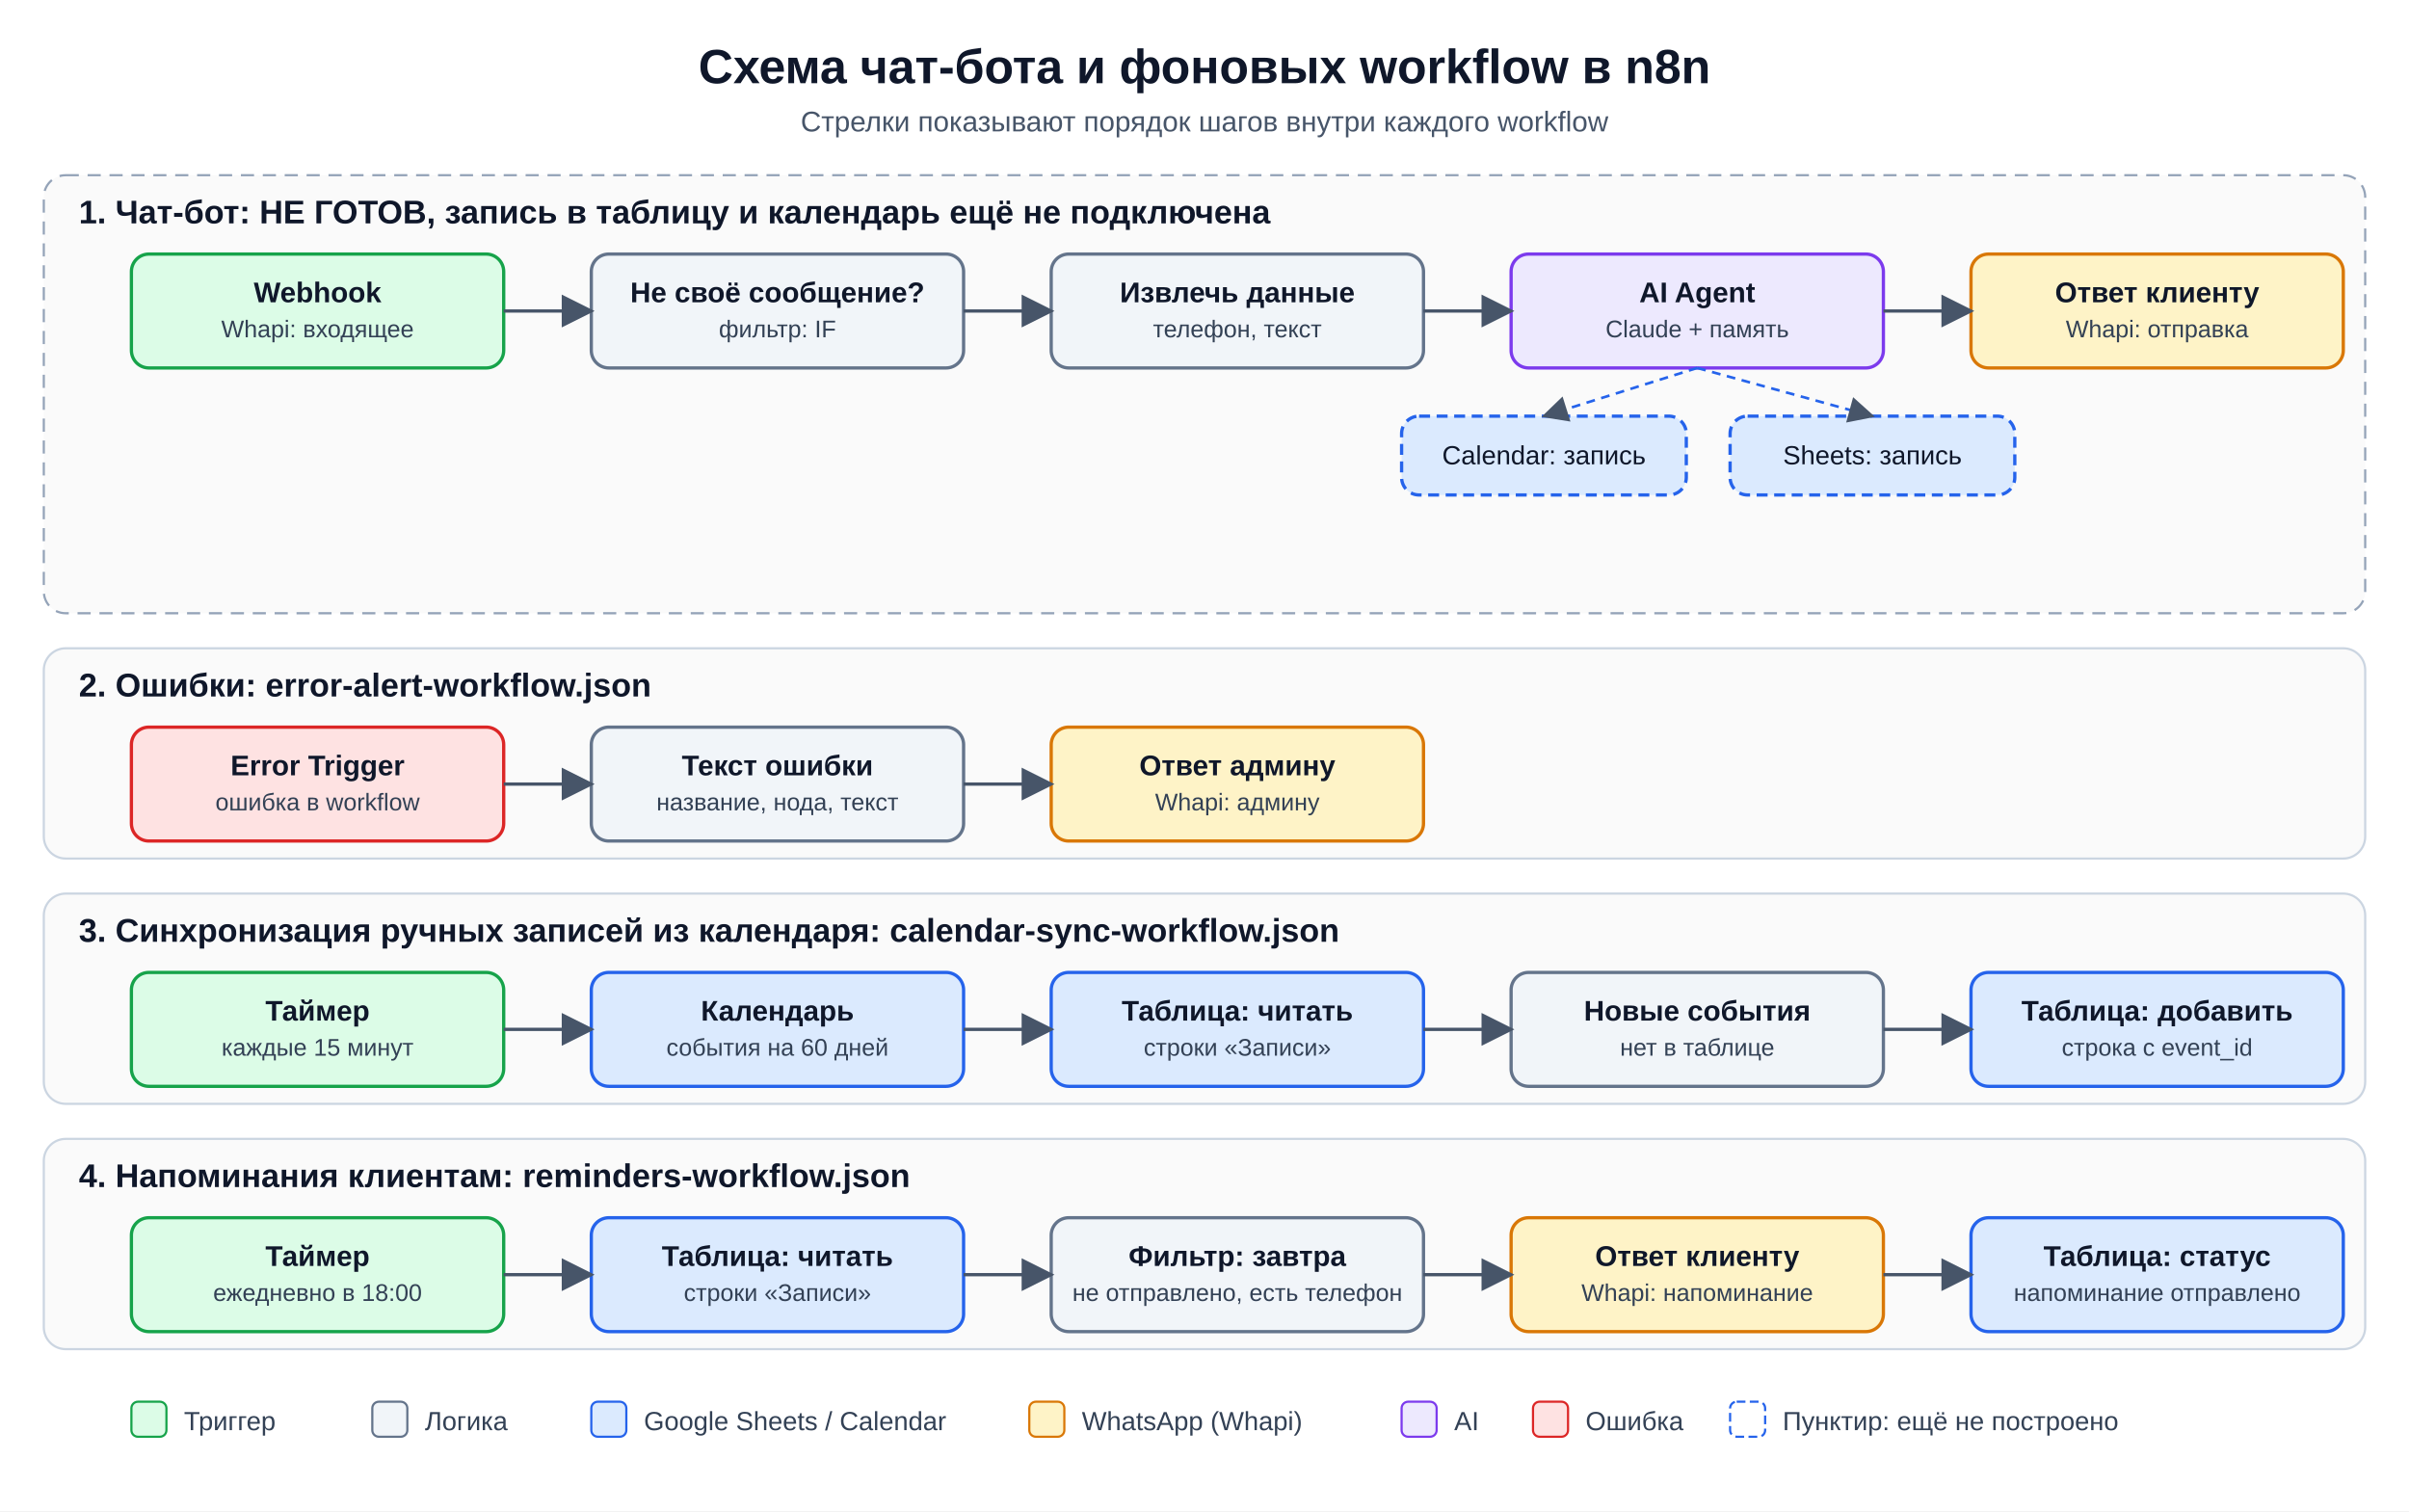
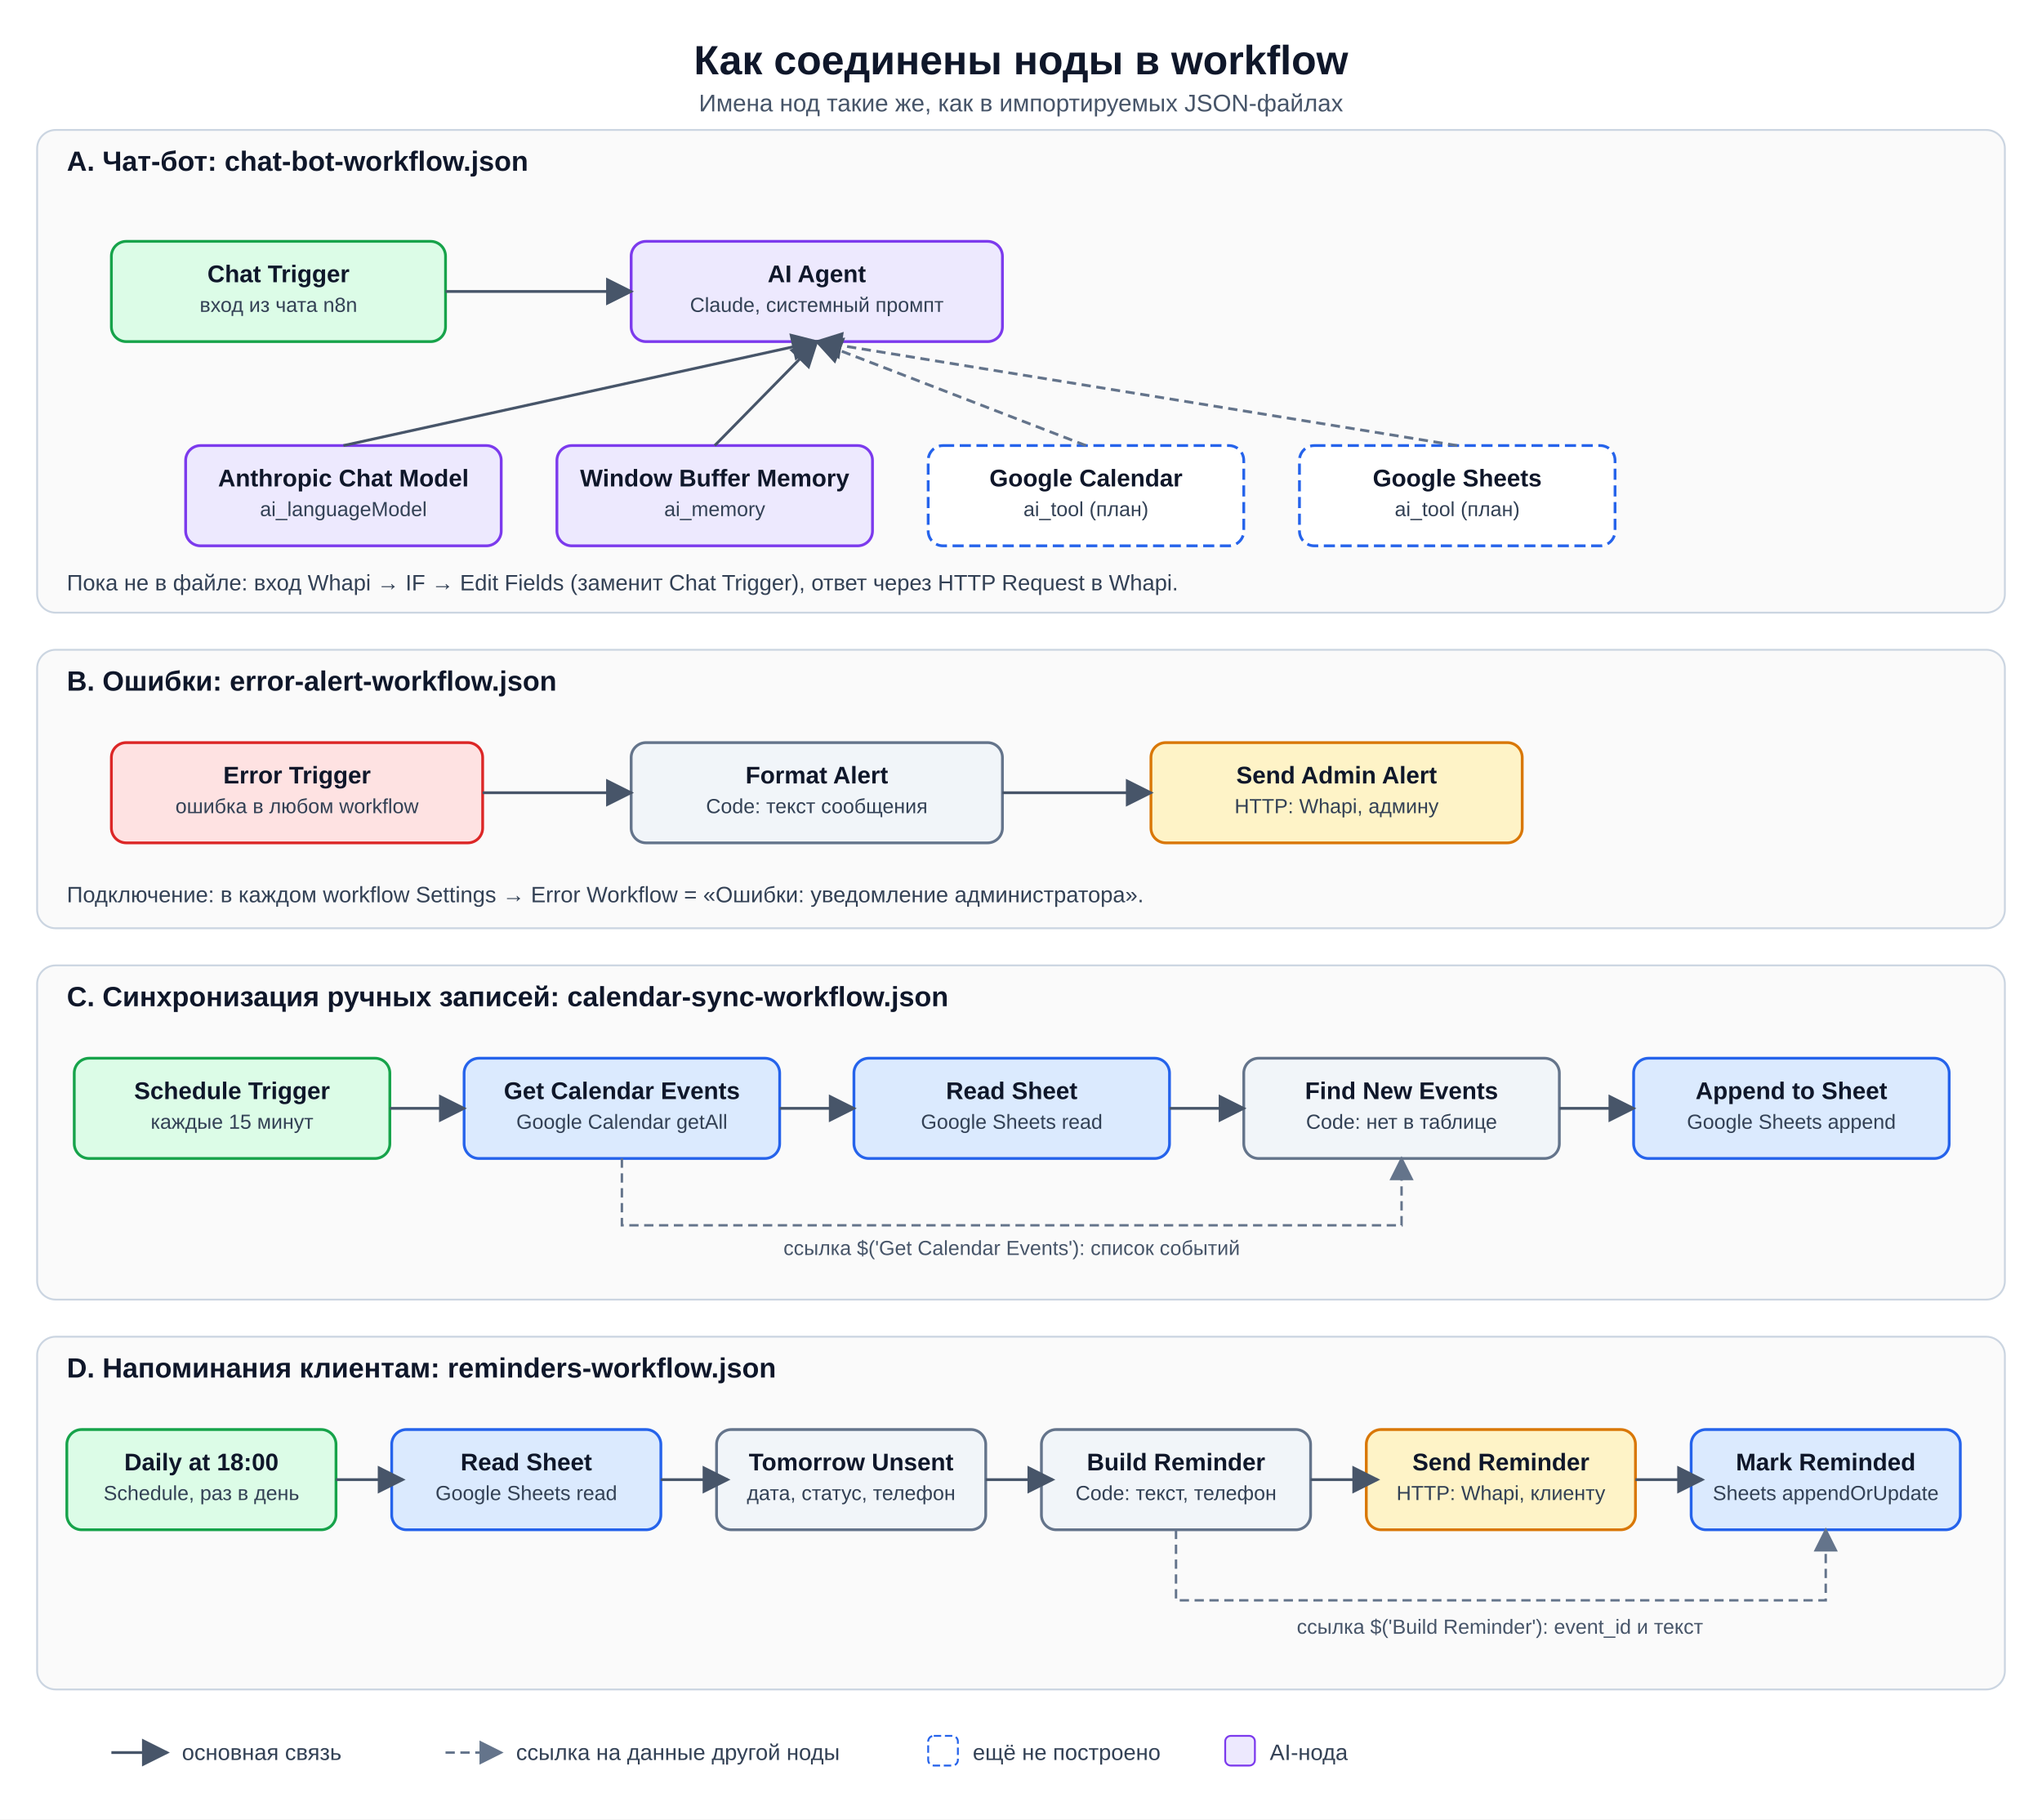
- <svg xmlns="http://www.w3.org/2000/svg" width="1100" height="690" viewBox="0 0 1100 690" font-family="Arial, Helvetica, sans-serif">
+ <svg xmlns="http://www.w3.org/2000/svg" width="1100" height="980" viewBox="0 0 1100 980" font-family="Arial, Helvetica, sans-serif">
  <defs>
    <marker id="arr" markerWidth="10" markerHeight="10" refX="9" refY="5" orient="auto">
      <path d="M0,0 L10,5 L0,10 z" fill="#475569" />
    </marker>
+     <marker id="ref" markerWidth="10" markerHeight="10" refX="9" refY="5" orient="auto">
+       <path d="M0,0 L10,5 L0,10 z" fill="#64748B" />
+     </marker>
  </defs>
-   <rect width="1100" height="690" fill="#FFFFFF" />
-   <text x="550" y="38" text-anchor="middle" font-size="22" font-weight="bold" fill="#0F172A">Схема чат-бота и фоновых workflow в n8n</text>
-   <text x="550" y="60" text-anchor="middle" font-size="13" fill="#475569">Стрелки показывают порядок шагов внутри каждого workflow</text>
-   <rect x="20" y="80" width="1060" height="200" rx="10" fill="#FAFAFA" stroke="#94A3B8" stroke-dasharray="6 4" />
-   <text x="36" y="102" font-size="15" font-weight="bold" fill="#0F172A">1. Чат-бот: НЕ ГОТОВ, запись в таблицу и календарь ещё не подключена</text>
-   <rect x="20" y="296" width="1060" height="96" rx="10" fill="#FAFAFA" stroke="#CBD5E1" />
-   <text x="36" y="318" font-size="15" font-weight="bold" fill="#0F172A">2. Ошибки: error-alert-workflow.json</text>
-   <rect x="20" y="408" width="1060" height="96" rx="10" fill="#FAFAFA" stroke="#CBD5E1" />
-   <text x="36" y="430" font-size="15" font-weight="bold" fill="#0F172A">3. Синхронизация ручных записей из календаря: calendar-sync-workflow.json</text>
-   <rect x="20" y="520" width="1060" height="96" rx="10" fill="#FAFAFA" stroke="#CBD5E1" />
-   <text x="36" y="542" font-size="15" font-weight="bold" fill="#0F172A">4. Напоминания клиентам: reminders-workflow.json</text>
-   <rect x="60" y="116" width="170" height="52" rx="8" fill="#DCFCE7" stroke="#16A34A" stroke-width="1.5" />
-   <text x="145" y="138" text-anchor="middle" font-size="13" font-weight="bold" fill="#0F172A">Webhook</text>
-   <text x="145" y="154" text-anchor="middle" font-size="11" fill="#334155">Whapi: входящее</text>
-   <rect x="270" y="116" width="170" height="52" rx="8" fill="#F1F5F9" stroke="#64748B" stroke-width="1.5" />
-   <text x="355" y="138" text-anchor="middle" font-size="13" font-weight="bold" fill="#0F172A">Не своё сообщение?</text>
-   <text x="355" y="154" text-anchor="middle" font-size="11" fill="#334155">фильтр: IF</text>
-   <rect x="480" y="116" width="170" height="52" rx="8" fill="#F1F5F9" stroke="#64748B" stroke-width="1.5" />
-   <text x="565" y="138" text-anchor="middle" font-size="13" font-weight="bold" fill="#0F172A">Извлечь данные</text>
-   <text x="565" y="154" text-anchor="middle" font-size="11" fill="#334155">телефон, текст</text>
-   <rect x="690" y="116" width="170" height="52" rx="8" fill="#EDE9FE" stroke="#7C3AED" stroke-width="1.5" />
-   <text x="775" y="138" text-anchor="middle" font-size="13" font-weight="bold" fill="#0F172A">AI Agent</text>
-   <text x="775" y="154" text-anchor="middle" font-size="11" fill="#334155">Claude + память</text>
-   <rect x="900" y="116" width="170" height="52" rx="8" fill="#FEF3C7" stroke="#D97706" stroke-width="1.5" />
-   <text x="985" y="138" text-anchor="middle" font-size="13" font-weight="bold" fill="#0F172A">Ответ клиенту</text>
-   <text x="985" y="154" text-anchor="middle" font-size="11" fill="#334155">Whapi: отправка</text>
-   <rect x="640" y="190" width="130" height="36" rx="8" fill="#DBEAFE" stroke="#2563EB" stroke-width="1.5" stroke-dasharray="5 3" />
-   <text x="705" y="212" text-anchor="middle" font-size="12" fill="#0F172A">Calendar: запись</text>
-   <rect x="790" y="190" width="130" height="36" rx="8" fill="#DBEAFE" stroke="#2563EB" stroke-width="1.5" stroke-dasharray="5 3" />
-   <text x="855" y="212" text-anchor="middle" font-size="12" fill="#0F172A">Sheets: запись</text>
-   <line x1="230" y1="142" x2="270" y2="142" stroke="#475569" stroke-width="1.5" marker-end="url(#arr)" />
-   <line x1="440" y1="142" x2="480" y2="142" stroke="#475569" stroke-width="1.5" marker-end="url(#arr)" />
-   <line x1="650" y1="142" x2="690" y2="142" stroke="#475569" stroke-width="1.5" marker-end="url(#arr)" />
-   <line x1="860" y1="142" x2="900" y2="142" stroke="#475569" stroke-width="1.5" marker-end="url(#arr)" />
-   <line x1="775" y1="168" x2="705" y2="190" stroke="#2563EB" stroke-width="1.2" stroke-dasharray="4 3" marker-end="url(#arr)" />
-   <line x1="775" y1="168" x2="855" y2="190" stroke="#2563EB" stroke-width="1.2" stroke-dasharray="4 3" marker-end="url(#arr)" />
-   <rect x="60" y="332" width="170" height="52" rx="8" fill="#FEE2E2" stroke="#DC2626" stroke-width="1.5" />
-   <text x="145" y="354" text-anchor="middle" font-size="13" font-weight="bold" fill="#0F172A">Error Trigger</text>
-   <text x="145" y="370" text-anchor="middle" font-size="11" fill="#334155">ошибка в workflow</text>
-   <rect x="270" y="332" width="170" height="52" rx="8" fill="#F1F5F9" stroke="#64748B" stroke-width="1.5" />
-   <text x="355" y="354" text-anchor="middle" font-size="13" font-weight="bold" fill="#0F172A">Текст ошибки</text>
-   <text x="355" y="370" text-anchor="middle" font-size="11" fill="#334155">название, нода, текст</text>
-   <rect x="480" y="332" width="170" height="52" rx="8" fill="#FEF3C7" stroke="#D97706" stroke-width="1.5" />
-   <text x="565" y="354" text-anchor="middle" font-size="13" font-weight="bold" fill="#0F172A">Ответ админу</text>
-   <text x="565" y="370" text-anchor="middle" font-size="11" fill="#334155">Whapi: админу</text>
-   <line x1="230" y1="358" x2="270" y2="358" stroke="#475569" stroke-width="1.5" marker-end="url(#arr)" />
-   <line x1="440" y1="358" x2="480" y2="358" stroke="#475569" stroke-width="1.5" marker-end="url(#arr)" />
-   <rect x="60" y="444" width="170" height="52" rx="8" fill="#DCFCE7" stroke="#16A34A" stroke-width="1.5" />
-   <text x="145" y="466" text-anchor="middle" font-size="13" font-weight="bold" fill="#0F172A">Таймер</text>
-   <text x="145" y="482" text-anchor="middle" font-size="11" fill="#334155">каждые 15 минут</text>
-   <rect x="270" y="444" width="170" height="52" rx="8" fill="#DBEAFE" stroke="#2563EB" stroke-width="1.5" />
-   <text x="355" y="466" text-anchor="middle" font-size="13" font-weight="bold" fill="#0F172A">Календарь</text>
-   <text x="355" y="482" text-anchor="middle" font-size="11" fill="#334155">события на 60 дней</text>
-   <rect x="480" y="444" width="170" height="52" rx="8" fill="#DBEAFE" stroke="#2563EB" stroke-width="1.5" />
-   <text x="565" y="466" text-anchor="middle" font-size="13" font-weight="bold" fill="#0F172A">Таблица: читать</text>
-   <text x="565" y="482" text-anchor="middle" font-size="11" fill="#334155">строки «Записи»</text>
-   <rect x="690" y="444" width="170" height="52" rx="8" fill="#F1F5F9" stroke="#64748B" stroke-width="1.5" />
-   <text x="775" y="466" text-anchor="middle" font-size="13" font-weight="bold" fill="#0F172A">Новые события</text>
-   <text x="775" y="482" text-anchor="middle" font-size="11" fill="#334155">нет в таблице</text>
-   <rect x="900" y="444" width="170" height="52" rx="8" fill="#DBEAFE" stroke="#2563EB" stroke-width="1.5" />
-   <text x="985" y="466" text-anchor="middle" font-size="13" font-weight="bold" fill="#0F172A">Таблица: добавить</text>
-   <text x="985" y="482" text-anchor="middle" font-size="11" fill="#334155">строка с event_id</text>
-   <line x1="230" y1="470" x2="270" y2="470" stroke="#475569" stroke-width="1.5" marker-end="url(#arr)" />
-   <line x1="440" y1="470" x2="480" y2="470" stroke="#475569" stroke-width="1.5" marker-end="url(#arr)" />
-   <line x1="650" y1="470" x2="690" y2="470" stroke="#475569" stroke-width="1.5" marker-end="url(#arr)" />
-   <line x1="860" y1="470" x2="900" y2="470" stroke="#475569" stroke-width="1.5" marker-end="url(#arr)" />
-   <rect x="60" y="556" width="170" height="52" rx="8" fill="#DCFCE7" stroke="#16A34A" stroke-width="1.5" />
-   <text x="145" y="578" text-anchor="middle" font-size="13" font-weight="bold" fill="#0F172A">Таймер</text>
-   <text x="145" y="594" text-anchor="middle" font-size="11" fill="#334155">ежедневно в 18:00</text>
-   <rect x="270" y="556" width="170" height="52" rx="8" fill="#DBEAFE" stroke="#2563EB" stroke-width="1.5" />
-   <text x="355" y="578" text-anchor="middle" font-size="13" font-weight="bold" fill="#0F172A">Таблица: читать</text>
-   <text x="355" y="594" text-anchor="middle" font-size="11" fill="#334155">строки «Записи»</text>
-   <rect x="480" y="556" width="170" height="52" rx="8" fill="#F1F5F9" stroke="#64748B" stroke-width="1.5" />
-   <text x="565" y="578" text-anchor="middle" font-size="13" font-weight="bold" fill="#0F172A">Фильтр: завтра</text>
-   <text x="565" y="594" text-anchor="middle" font-size="11" fill="#334155">не отправлено, есть телефон</text>
-   <rect x="690" y="556" width="170" height="52" rx="8" fill="#FEF3C7" stroke="#D97706" stroke-width="1.5" />
-   <text x="775" y="578" text-anchor="middle" font-size="13" font-weight="bold" fill="#0F172A">Ответ клиенту</text>
-   <text x="775" y="594" text-anchor="middle" font-size="11" fill="#334155">Whapi: напоминание</text>
-   <rect x="900" y="556" width="170" height="52" rx="8" fill="#DBEAFE" stroke="#2563EB" stroke-width="1.5" />
-   <text x="985" y="578" text-anchor="middle" font-size="13" font-weight="bold" fill="#0F172A">Таблица: статус</text>
-   <text x="985" y="594" text-anchor="middle" font-size="11" fill="#334155">напоминание отправлено</text>
-   <line x1="230" y1="582" x2="270" y2="582" stroke="#475569" stroke-width="1.5" marker-end="url(#arr)" />
-   <line x1="440" y1="582" x2="480" y2="582" stroke="#475569" stroke-width="1.5" marker-end="url(#arr)" />
-   <line x1="650" y1="582" x2="690" y2="582" stroke="#475569" stroke-width="1.5" marker-end="url(#arr)" />
-   <line x1="860" y1="582" x2="900" y2="582" stroke="#475569" stroke-width="1.5" marker-end="url(#arr)" />
-   <rect x="60" y="640" width="16" height="16" rx="3" fill="#DCFCE7" stroke="#16A34A" />
-   <text x="84" y="653" font-size="12" fill="#334155">Триггер</text>
-   <rect x="170" y="640" width="16" height="16" rx="3" fill="#F1F5F9" stroke="#64748B" />
-   <text x="194" y="653" font-size="12" fill="#334155">Логика</text>
-   <rect x="270" y="640" width="16" height="16" rx="3" fill="#DBEAFE" stroke="#2563EB" />
-   <text x="294" y="653" font-size="12" fill="#334155">Google Sheets / Calendar</text>
-   <rect x="470" y="640" width="16" height="16" rx="3" fill="#FEF3C7" stroke="#D97706" />
-   <text x="494" y="653" font-size="12" fill="#334155">WhatsApp (Whapi)</text>
-   <rect x="640" y="640" width="16" height="16" rx="3" fill="#EDE9FE" stroke="#7C3AED" />
-   <text x="664" y="653" font-size="12" fill="#334155">AI</text>
-   <rect x="700" y="640" width="16" height="16" rx="3" fill="#FEE2E2" stroke="#DC2626" />
-   <text x="724" y="653" font-size="12" fill="#334155">Ошибка</text>
-   <rect x="790" y="640" width="16" height="16" rx="3" fill="#FFFFFF" stroke="#2563EB" stroke-dasharray="4 2" />
-   <text x="814" y="653" font-size="12" fill="#334155">Пунктир: ещё не построено</text>
+   <rect width="1100" height="980" fill="#FFFFFF" />
+   <text x="550" y="40" text-anchor="middle" font-size="22" font-weight="bold" fill="#0F172A">Как соединены ноды в workflow</text>
+   <text x="550" y="60" text-anchor="middle" font-size="13" fill="#475569">Имена нод такие же, как в импортируемых JSON-файлах</text>
+   <rect x="20" y="70" width="1060" height="260" rx="10" fill="#FAFAFA" stroke="#CBD5E1" />
+   <text x="36" y="92" font-size="15" font-weight="bold" fill="#0F172A">A. Чат-бот: chat-bot-workflow.json</text>
+   <rect x="60" y="130" width="180" height="54" rx="8" fill="#DCFCE7" stroke="#16A34A" stroke-width="1.5" />
+   <text x="150.0" y="152" text-anchor="middle" font-size="13" font-weight="bold" fill="#0F172A">Chat Trigger</text>
+   <text x="150.0" y="168" text-anchor="middle" font-size="11" fill="#334155">вход из чата n8n</text>
+   <rect x="340" y="130" width="200" height="54" rx="8" fill="#EDE9FE" stroke="#7C3AED" stroke-width="1.5" />
+   <text x="440.0" y="152" text-anchor="middle" font-size="13" font-weight="bold" fill="#0F172A">AI Agent</text>
+   <text x="440.0" y="168" text-anchor="middle" font-size="11" fill="#334155">Claude, системный промпт</text>
+   <line x1="240" y1="157" x2="340" y2="157" stroke="#475569" stroke-width="1.5" marker-end="url(#arr)" />
+   <rect x="100" y="240" width="170" height="54" rx="8" fill="#EDE9FE" stroke="#7C3AED" stroke-width="1.5" />
+   <text x="185.0" y="262" text-anchor="middle" font-size="13" font-weight="bold" fill="#0F172A">Anthropic Chat Model</text>
+   <text x="185.0" y="278" text-anchor="middle" font-size="11" fill="#334155">ai_languageModel</text>
+   <rect x="300" y="240" width="170" height="54" rx="8" fill="#EDE9FE" stroke="#7C3AED" stroke-width="1.5" />
+   <text x="385.0" y="262" text-anchor="middle" font-size="13" font-weight="bold" fill="#0F172A">Window Buffer Memory</text>
+   <text x="385.0" y="278" text-anchor="middle" font-size="11" fill="#334155">ai_memory</text>
+   <rect x="500" y="240" width="170" height="54" rx="8" fill="#FFFFFF" stroke="#2563EB" stroke-width="1.5" stroke-dasharray="6 3" />
+   <text x="585.0" y="262" text-anchor="middle" font-size="13" font-weight="bold" fill="#0F172A">Google Calendar</text>
+   <text x="585.0" y="278" text-anchor="middle" font-size="11" fill="#334155">ai_tool (план)</text>
+   <rect x="700" y="240" width="170" height="54" rx="8" fill="#FFFFFF" stroke="#2563EB" stroke-width="1.5" stroke-dasharray="6 3" />
+   <text x="785.0" y="262" text-anchor="middle" font-size="13" font-weight="bold" fill="#0F172A">Google Sheets</text>
+   <text x="785.0" y="278" text-anchor="middle" font-size="11" fill="#334155">ai_tool (план)</text>
+   <line x1="185" y1="240" x2="440" y2="184" stroke="#475569" stroke-width="1.5" marker-end="url(#arr)" />
+   <line x1="385" y1="240" x2="440" y2="184" stroke="#475569" stroke-width="1.5" marker-end="url(#arr)" />
+   <line x1="585" y1="240" x2="440" y2="184" stroke="#64748B" stroke-width="1.5" stroke-dasharray="5 3" marker-end="url(#arr)" />
+   <line x1="785" y1="240" x2="440" y2="184" stroke="#64748B" stroke-width="1.5" stroke-dasharray="5 3" marker-end="url(#arr)" />
+   <text x="36" y="318" font-size="12" fill="#334155">Пока не в файле: вход Whapi → IF → Edit Fields (заменит Chat Trigger), ответ через HTTP Request в Whapi.</text>
+   <rect x="20" y="350" width="1060" height="150" rx="10" fill="#FAFAFA" stroke="#CBD5E1" />
+   <text x="36" y="372" font-size="15" font-weight="bold" fill="#0F172A">B. Ошибки: error-alert-workflow.json</text>
+   <rect x="60" y="400" width="200" height="54" rx="8" fill="#FEE2E2" stroke="#DC2626" stroke-width="1.5" />
+   <text x="160.0" y="422" text-anchor="middle" font-size="13" font-weight="bold" fill="#0F172A">Error Trigger</text>
+   <text x="160.0" y="438" text-anchor="middle" font-size="11" fill="#334155">ошибка в любом workflow</text>
+   <rect x="340" y="400" width="200" height="54" rx="8" fill="#F1F5F9" stroke="#64748B" stroke-width="1.5" />
+   <text x="440.0" y="422" text-anchor="middle" font-size="13" font-weight="bold" fill="#0F172A">Format Alert</text>
+   <text x="440.0" y="438" text-anchor="middle" font-size="11" fill="#334155">Code: текст сообщения</text>
+   <rect x="620" y="400" width="200" height="54" rx="8" fill="#FEF3C7" stroke="#D97706" stroke-width="1.5" />
+   <text x="720.0" y="422" text-anchor="middle" font-size="13" font-weight="bold" fill="#0F172A">Send Admin Alert</text>
+   <text x="720.0" y="438" text-anchor="middle" font-size="11" fill="#334155">HTTP: Whapi, админу</text>
+   <line x1="260" y1="427" x2="340" y2="427" stroke="#475569" stroke-width="1.5" marker-end="url(#arr)" />
+   <line x1="540" y1="427" x2="620" y2="427" stroke="#475569" stroke-width="1.5" marker-end="url(#arr)" />
+   <text x="36" y="486" font-size="12" fill="#334155">Подключение: в каждом workflow Settings → Error Workflow = «Ошибки: уведомление администратора».</text>
+   <rect x="20" y="520" width="1060" height="180" rx="10" fill="#FAFAFA" stroke="#CBD5E1" />
+   <text x="36" y="542" font-size="15" font-weight="bold" fill="#0F172A">C. Синхронизация ручных записей: calendar-sync-workflow.json</text>
+   <rect x="40" y="570" width="170" height="54" rx="8" fill="#DCFCE7" stroke="#16A34A" stroke-width="1.5" />
+   <text x="125.0" y="592" text-anchor="middle" font-size="13" font-weight="bold" fill="#0F172A">Schedule Trigger</text>
+   <text x="125.0" y="608" text-anchor="middle" font-size="11" fill="#334155">каждые 15 минут</text>
+   <rect x="250" y="570" width="170" height="54" rx="8" fill="#DBEAFE" stroke="#2563EB" stroke-width="1.5" />
+   <text x="335.0" y="592" text-anchor="middle" font-size="13" font-weight="bold" fill="#0F172A">Get Calendar Events</text>
+   <text x="335.0" y="608" text-anchor="middle" font-size="11" fill="#334155">Google Calendar getAll</text>
+   <rect x="460" y="570" width="170" height="54" rx="8" fill="#DBEAFE" stroke="#2563EB" stroke-width="1.5" />
+   <text x="545.0" y="592" text-anchor="middle" font-size="13" font-weight="bold" fill="#0F172A">Read Sheet</text>
+   <text x="545.0" y="608" text-anchor="middle" font-size="11" fill="#334155">Google Sheets read</text>
+   <rect x="670" y="570" width="170" height="54" rx="8" fill="#F1F5F9" stroke="#64748B" stroke-width="1.5" />
+   <text x="755.0" y="592" text-anchor="middle" font-size="13" font-weight="bold" fill="#0F172A">Find New Events</text>
+   <text x="755.0" y="608" text-anchor="middle" font-size="11" fill="#334155">Code: нет в таблице</text>
+   <rect x="880" y="570" width="170" height="54" rx="8" fill="#DBEAFE" stroke="#2563EB" stroke-width="1.5" />
+   <text x="965.0" y="592" text-anchor="middle" font-size="13" font-weight="bold" fill="#0F172A">Append to Sheet</text>
+   <text x="965.0" y="608" text-anchor="middle" font-size="11" fill="#334155">Google Sheets append</text>
+   <line x1="210" y1="597" x2="250" y2="597" stroke="#475569" stroke-width="1.5" marker-end="url(#arr)" />
+   <line x1="420" y1="597" x2="460" y2="597" stroke="#475569" stroke-width="1.5" marker-end="url(#arr)" />
+   <line x1="630" y1="597" x2="670" y2="597" stroke="#475569" stroke-width="1.5" marker-end="url(#arr)" />
+   <line x1="840" y1="597" x2="880" y2="597" stroke="#475569" stroke-width="1.5" marker-end="url(#arr)" />
+   <path d="M 335 624 L 335 660 L 755 660 L 755 624" fill="none" stroke="#64748B" stroke-width="1.3" stroke-dasharray="5 3" marker-end="url(#ref)" />
+   <text x="545" y="676" text-anchor="middle" font-size="11" fill="#475569">ссылка $('Get Calendar Events'): список событий</text>
+   <rect x="20" y="720" width="1060" height="190" rx="10" fill="#FAFAFA" stroke="#CBD5E1" />
+   <text x="36" y="742" font-size="15" font-weight="bold" fill="#0F172A">D. Напоминания клиентам: reminders-workflow.json</text>
+   <rect x="36" y="770" width="145" height="54" rx="8" fill="#DCFCE7" stroke="#16A34A" stroke-width="1.5" />
+   <text x="108.5" y="792" text-anchor="middle" font-size="13" font-weight="bold" fill="#0F172A">Daily at 18:00</text>
+   <text x="108.5" y="808" text-anchor="middle" font-size="11" fill="#334155">Schedule, раз в день</text>
+   <rect x="211" y="770" width="145" height="54" rx="8" fill="#DBEAFE" stroke="#2563EB" stroke-width="1.5" />
+   <text x="283.5" y="792" text-anchor="middle" font-size="13" font-weight="bold" fill="#0F172A">Read Sheet</text>
+   <text x="283.5" y="808" text-anchor="middle" font-size="11" fill="#334155">Google Sheets read</text>
+   <rect x="386" y="770" width="145" height="54" rx="8" fill="#F1F5F9" stroke="#64748B" stroke-width="1.5" />
+   <text x="458.5" y="792" text-anchor="middle" font-size="13" font-weight="bold" fill="#0F172A">Tomorrow Unsent</text>
+   <text x="458.5" y="808" text-anchor="middle" font-size="11" fill="#334155">дата, статус, телефон</text>
+   <rect x="561" y="770" width="145" height="54" rx="8" fill="#F1F5F9" stroke="#64748B" stroke-width="1.5" />
+   <text x="633.5" y="792" text-anchor="middle" font-size="13" font-weight="bold" fill="#0F172A">Build Reminder</text>
+   <text x="633.5" y="808" text-anchor="middle" font-size="11" fill="#334155">Code: текст, телефон</text>
+   <rect x="736" y="770" width="145" height="54" rx="8" fill="#FEF3C7" stroke="#D97706" stroke-width="1.5" />
+   <text x="808.5" y="792" text-anchor="middle" font-size="13" font-weight="bold" fill="#0F172A">Send Reminder</text>
+   <text x="808.5" y="808" text-anchor="middle" font-size="11" fill="#334155">HTTP: Whapi, клиенту</text>
+   <rect x="911" y="770" width="145" height="54" rx="8" fill="#DBEAFE" stroke="#2563EB" stroke-width="1.5" />
+   <text x="983.5" y="792" text-anchor="middle" font-size="13" font-weight="bold" fill="#0F172A">Mark Reminded</text>
+   <text x="983.5" y="808" text-anchor="middle" font-size="11" fill="#334155">Sheets appendOrUpdate</text>
+   <line x1="181" y1="797" x2="217" y2="797" stroke="#475569" stroke-width="1.5" marker-end="url(#arr)" />
+   <line x1="356" y1="797" x2="392" y2="797" stroke="#475569" stroke-width="1.5" marker-end="url(#arr)" />
+   <line x1="531" y1="797" x2="567" y2="797" stroke="#475569" stroke-width="1.5" marker-end="url(#arr)" />
+   <line x1="706" y1="797" x2="742" y2="797" stroke="#475569" stroke-width="1.5" marker-end="url(#arr)" />
+   <line x1="881" y1="797" x2="917" y2="797" stroke="#475569" stroke-width="1.5" marker-end="url(#arr)" />
+   <path d="M 633.5 824 L 633.5 862 L 983.5 862 L 983.5 824" fill="none" stroke="#64748B" stroke-width="1.3" stroke-dasharray="5 3" marker-end="url(#ref)" />
+   <text x="808" y="880" text-anchor="middle" font-size="11" fill="#475569">ссылка $('Build Reminder'): event_id и текст</text>
+   <line x1="60" y1="944" x2="90" y2="944" stroke="#475569" stroke-width="1.5" marker-end="url(#arr)" />
+   <text x="98" y="948" font-size="12" fill="#334155">основная связь</text>
+   <line x1="240" y1="944" x2="270" y2="944" stroke="#64748B" stroke-width="1.3" stroke-dasharray="5 3" marker-end="url(#ref)" />
+   <text x="278" y="948" font-size="12" fill="#334155">ссылка на данные другой ноды</text>
+   <rect x="500" y="935" width="16" height="16" rx="3" fill="#FFFFFF" stroke="#2563EB" stroke-dasharray="4 2" />
+   <text x="524" y="948" font-size="12" fill="#334155">ещё не построено</text>
+   <rect x="660" y="935" width="16" height="16" rx="3" fill="#EDE9FE" stroke="#7C3AED" />
+   <text x="684" y="948" font-size="12" fill="#334155">AI-нода</text>
</svg>
